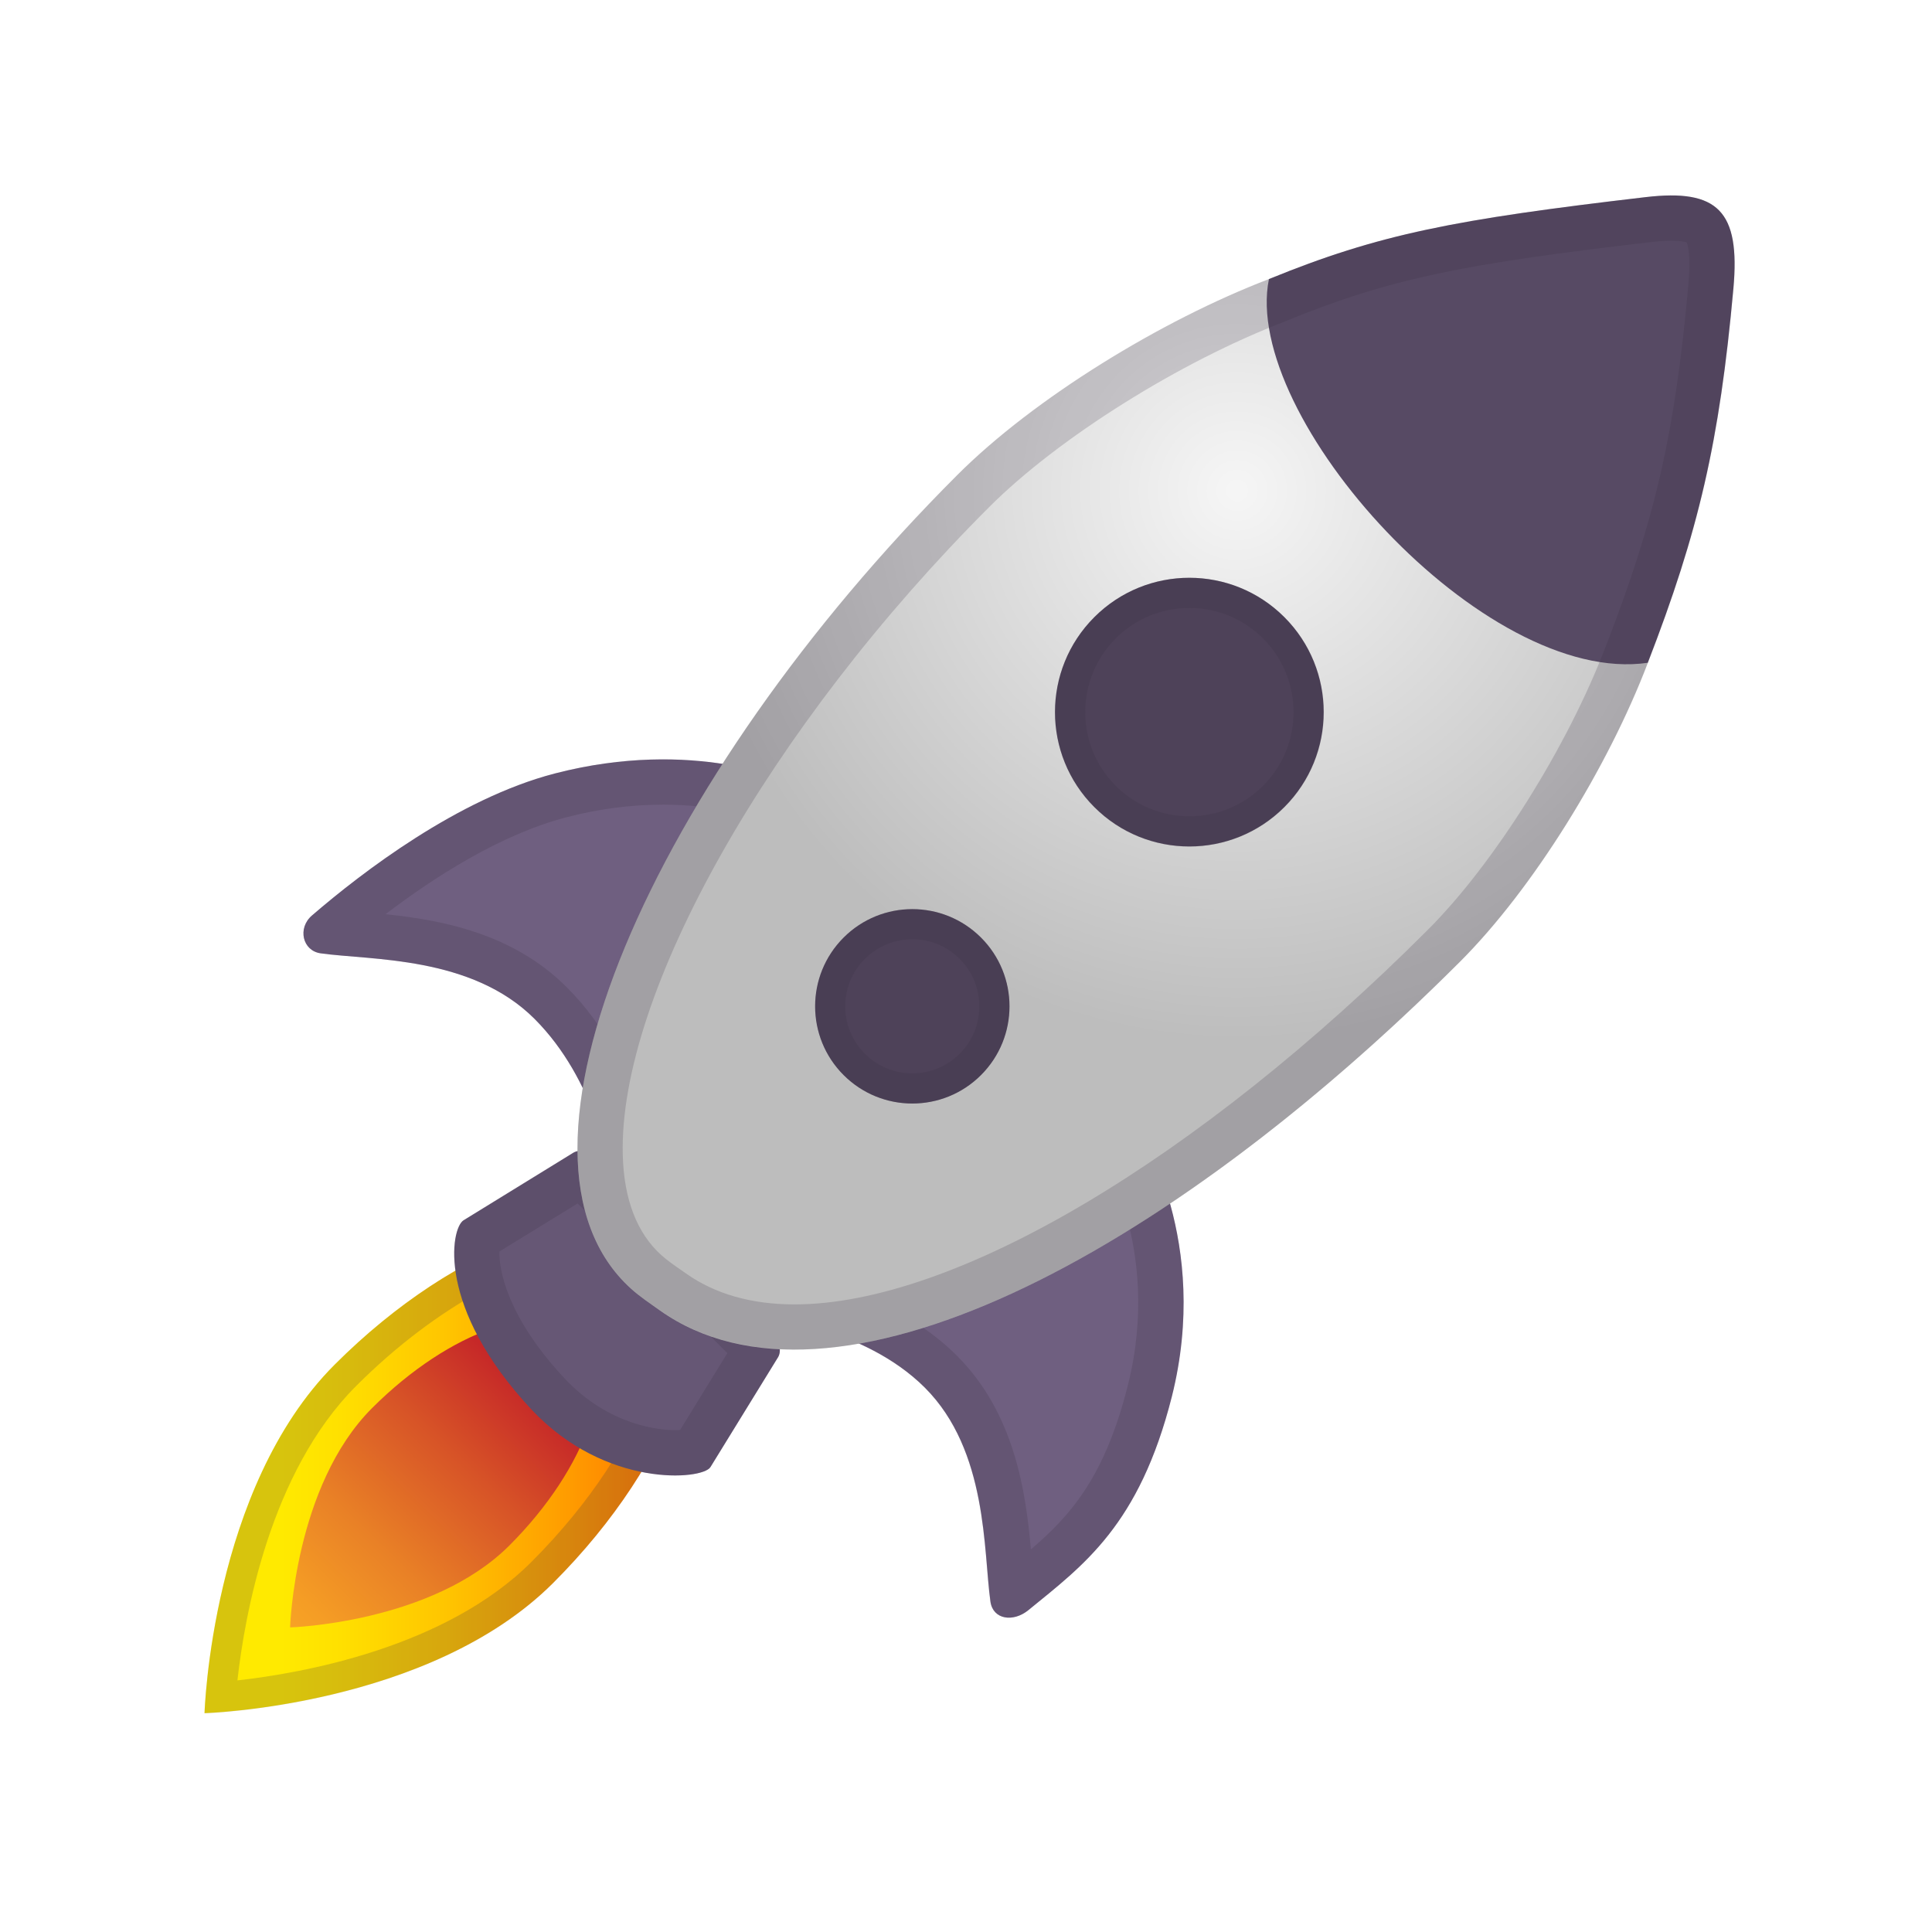
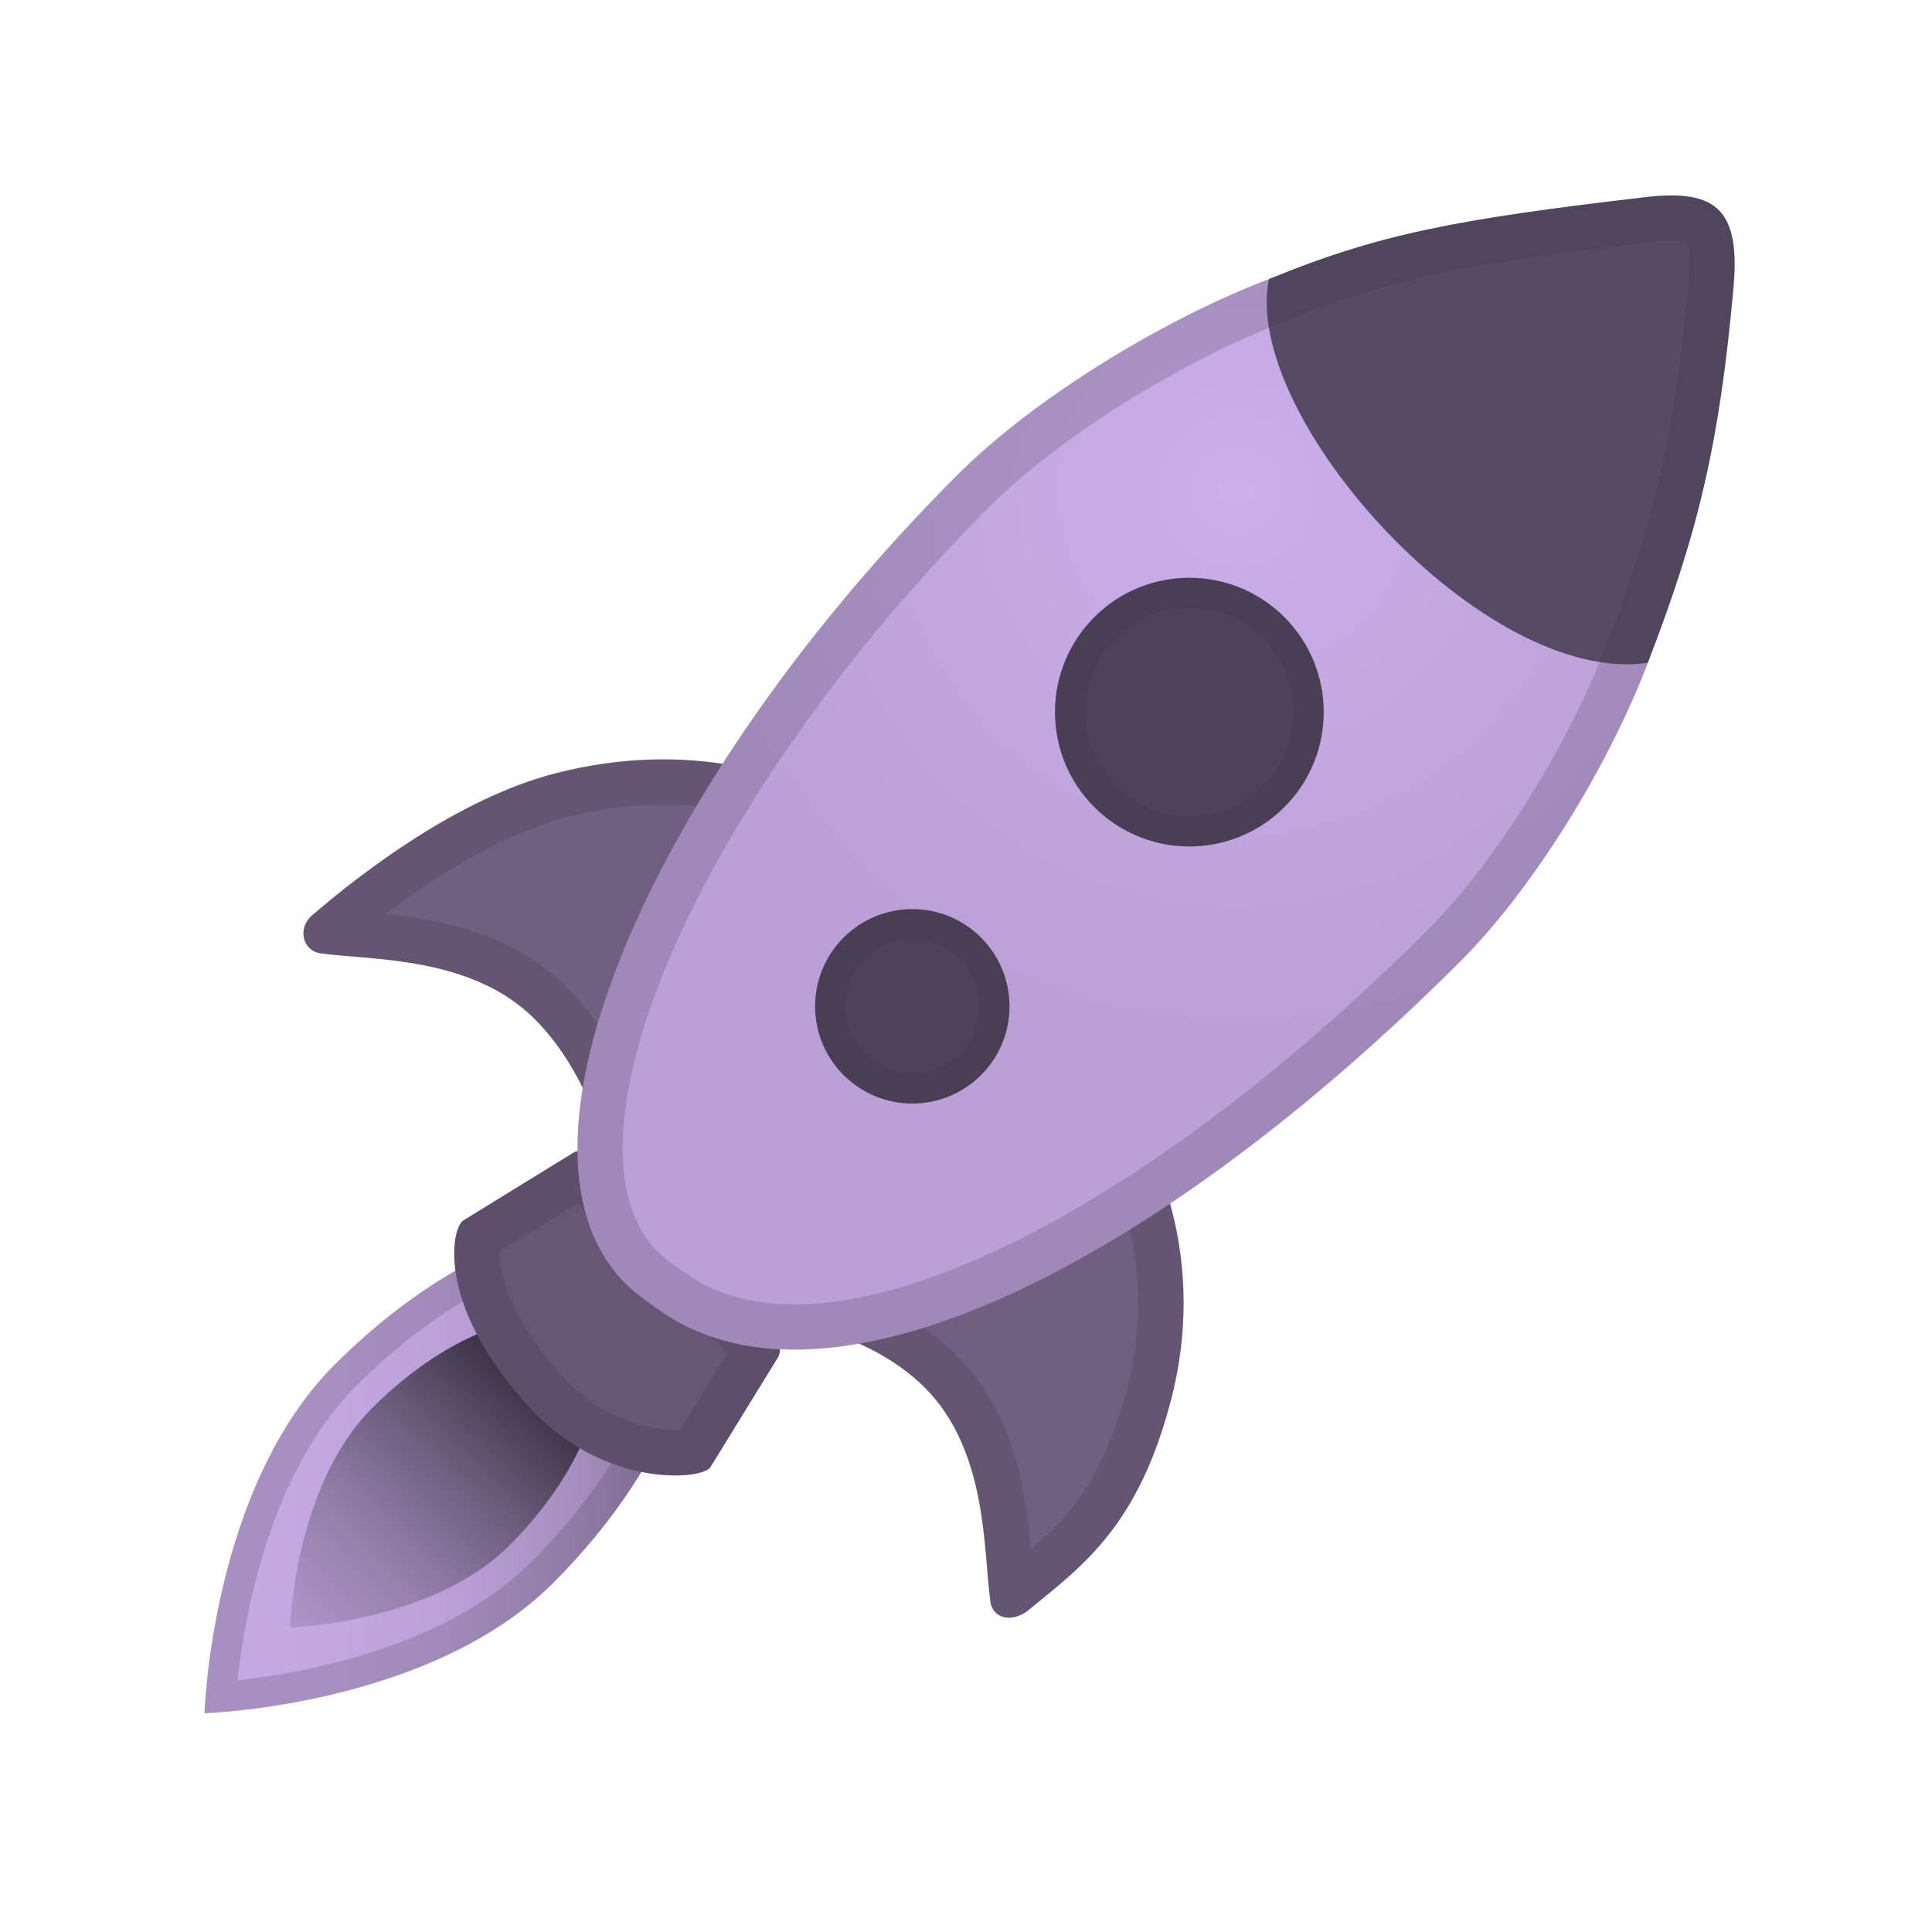
<svg xmlns="http://www.w3.org/2000/svg" viewBox="0 0 128 128">
  <linearGradient id="c" x1="82.576" x2="114.92" y1="97.328" y2="97.328" gradientTransform="matrix(-1 0 0 1 128.46 0)" gradientUnits="userSpaceOnUse">
-     <stop stop-color="#FF6D00" offset="0" />
-     <stop stop-color="#FF9B00" offset=".249" />
-     <stop stop-color="#FFC600" offset=".513" />
-     <stop stop-color="#FFE000" offset=".721" />
-     <stop stop-color="#FFEA00" offset=".844" />
+     <stop stop-color="#87739b" offset="0" />
+     <stop stop-color="#a78fc0" offset=".249" />
+     <stop stop-color="#bca1d9" offset=".513" />
+     <stop stop-color="#c2a6df" offset=".721" />
+     <stop stop-color="#c4a8e2" offset=".844" />
  </linearGradient>
  <path d="m22.17 90.41c-8.18 8.18-8.62 23.09-8.62 23.09s14.9-0.44 23.09-8.62 11.58-18.05 7.58-22.04c-4-4-13.87-0.61-22.05 7.57z" fill="url(#c)" />
  <g opacity=".2">
    <path d="m39.55 83.16c1.43 0 2.52 0.37 3.25 1.09 2.75 2.75 0.31 11.32-7.58 19.22-5.7 5.7-15.19 7.38-19.49 7.86 0.48-4.3 2.16-13.79 7.85-19.49 5.27-5.28 11.54-8.68 15.97-8.68m0-2c-4.81 0-11.53 3.4-17.38 9.26-8.18 8.18-8.62 23.09-8.62 23.09s14.9-0.44 23.09-8.62 11.58-18.05 7.58-22.04c-1.14-1.16-2.75-1.69-4.67-1.69z" fill="#372f3f" />
  </g>
  <linearGradient id="b" x1="93.545" x2="110.29" y1="91.956" y2="109.21" gradientTransform="matrix(-1 0 0 1 128.46 0)" gradientUnits="userSpaceOnUse">
-     <stop stop-color="#C62828" offset=".004" />
-     <stop stop-color="#D75327" offset=".271" />
-     <stop stop-color="#E98126" offset=".598" />
-     <stop stop-color="#F59D25" offset=".85" />
-     <stop stop-color="#F9A825" offset=".995" />
+     <stop stop-color="#3e3548" offset=".004" />
+     <stop stop-color="#695a79" offset=".271" />
+     <stop stop-color="#937ea9" offset=".598" />
+     <stop stop-color="#a890c2" offset=".85" />
+     <stop stop-color="#b198cc" offset=".995" />
  </linearGradient>
  <path d="m24.65 93.29c-5.15 5.15-5.43 14.53-5.43 14.53s9.38-0.28 14.53-5.43 7.29-11.37 4.77-13.88-8.71-0.38-13.87 4.78z" fill="url(#b)" />
  <path d="m35.21 93.38c4.9 5.23 11.33 4.68 11.86 3.82l4.48-7.28c0.27-0.44 0.02-1.14-0.17-1.32l-12.09-12.09c-0.19-0.19-0.86-0.41-1.3-0.14l-7.28 4.48c-0.85 0.53-1.81 5.78 4.5 12.53z" fill="#665775" />
  <path d="m68.13 106.68c-1 0.81-2.34 0.63-2.51-0.57-0.47-3.32-0.16-9.99-4.34-14.17-4.08-4.08-10.71-4.68-10.71-4.68l24.96-12.3s4.7 7.25 2.11 17.57c-2.16 8.53-5.85 11.16-9.51 14.15z" fill="#6f5f80" />
  <g opacity=".2">
    <path d="m74.12 78.99c0.18 0.49 0.37 1.05 0.54 1.67 0.68 2.48 1.25 6.43 0.06 11.13-1.51 6.02-3.77 8.6-6.42 10.86-0.34-3.82-1.08-9.02-4.91-12.84-1.4-1.4-3.04-2.46-4.65-3.25l15.38-7.57m1.4-4.03-24.96 12.3s6.64 0.61 10.71 4.68c4.18 4.18 3.87 10.85 4.34 14.17 0.1 0.71 0.62 1.07 1.23 1.07 0.42 0 0.88-0.17 1.28-0.5 3.66-2.99 7.35-5.62 9.5-14.15 2.61-10.33-2.1-17.57-2.1-17.57z" fill="#372f3f" />
  </g>
  <path d="m20.67 60.65c-0.98 0.84-0.63 2.34 0.57 2.51 3.32 0.47 9.99 0.16 14.17 4.34 4.08 4.08 4.93 9.86 4.93 9.86l12.06-25.53s-6.38-2.99-15.66-0.58c-6.4 1.67-12.75 6.54-16.07 9.4z" fill="#6f5f80" />
  <g opacity=".2">
    <path d="m43.94 53.31c1.67 0 3.11 0.18 4.25 0.4l-7.5 15.9c-0.8-1.43-1.83-2.9-3.16-4.22-3.55-3.55-8.27-4.44-11.99-4.82 3.23-2.46 7.62-5.28 11.94-6.41 2.16-0.57 4.33-0.85 6.46-0.85m0-3c-2.11 0-4.54 0.25-7.2 0.94-6.4 1.67-12.74 6.54-16.06 9.4-0.98 0.84-0.63 2.34 0.57 2.51 3.32 0.47 9.99 0.16 14.17 4.34 4.08 4.08 4.93 9.86 4.93 9.86l12.05-25.53s-3.24-1.52-8.46-1.52z" fill="#372f3f" />
  </g>
  <g opacity=".2">
    <path d="m38.27 79.73 9.92 9.92-3.13 5.09c-0.1 0.01-0.21 0.01-0.33 0.01-0.97 0-4.35-0.25-7.33-3.43-3.77-4.03-4.36-7.18-4.31-8.41l5.18-3.18m0.21-3.49c-0.17 0-0.34 0.04-0.49 0.12l-7.28 4.48c-0.86 0.53-1.82 5.78 4.49 12.53 3.21 3.43 7.08 4.38 9.52 4.38 1.28 0 2.16-0.26 2.34-0.56l4.48-7.28c0.27-0.44 0.02-1.14-0.17-1.32l-12.08-12.08c-0.12-0.12-0.46-0.27-0.81-0.27z" fill="#372f3f" />
  </g>
  <radialGradient id="a" cx="46.5" cy="32.5" r="36.473" gradientTransform="matrix(-1 0 0 1 128.46 0)" gradientUnits="userSpaceOnUse">
-     <stop stop-color="#F5F5F5" offset=".011" />
-     <stop stop-color="#BDBDBD" offset="1" />
+     <stop stop-color="#cbaeea" offset=".011" />
+     <stop stop-color="#baa0d6" offset="1" />
  </radialGradient>
  <path d="m84.07 18.49c4.05 1.86 9.51 5.06 14.72 10.27 1.84 1.84 3.41 3.72 4.77 5.56 2.63 3.55 4.43 6.94 5.61 9.59-2.63 6.91-7.59 14.95-12.44 19.8-19.81 19.81-41.69 31.12-53.01 23.11-0.66-0.47-1.31-0.9-1.9-1.43-9.71-8.73 1.41-33.72 21.61-53.92 5.07-5.07 13.52-10.25 20.64-12.98z" fill="url(#a)" />
  <ellipse transform="matrix(.7071 -.7071 .7071 .7071 -10.284 69.538)" cx="78.8" cy="47.18" rx="8.9" ry="8.9" fill="#4e4259" />
  <g opacity=".2">
    <path d="m78.8 40.28c1.84 0 3.58 0.72 4.88 2.02s2.02 3.04 2.02 4.88-0.72 3.58-2.02 4.88-3.04 2.02-4.88 2.02-3.58-0.72-4.88-2.02c-2.69-2.69-2.69-7.07 0-9.76 1.3-1.3 3.03-2.02 4.88-2.02m0-2c-2.28 0-4.56 0.87-6.3 2.61-3.48 3.48-3.48 9.11 0 12.59 1.74 1.74 4.02 2.61 6.3 2.61s4.56-0.87 6.3-2.61c3.48-3.48 3.48-9.11 0-12.59-1.74-1.74-4.02-2.61-6.3-2.61z" fill="#372f3f" />
  </g>
  <ellipse transform="matrix(.7071 -.7071 .7071 .7071 -29.436 62.267)" cx="60.44" cy="66.67" rx="6.44" ry="6.44" fill="#4e4259" />
  <path d="m84.07 18.49c-1.85 9.13 14.27 27.01 25.1 25.42 3.37-8.71 4.75-14.62 5.67-24.79 0.47-5.15-1.04-6.62-5.81-6.06-12.65 1.48-17.65 2.44-24.96 5.43z" fill="#574a64" />
  <g opacity=".2">
    <path d="m110.74 15.95c0.6 0 0.9 0.07 1.01 0.11 0.08 0.18 0.28 0.88 0.11 2.79-0.89 9.85-2.17 15.45-5.48 23.99-2.54 6.65-7.38 14.36-11.77 18.75-15.31 15.31-31.39 24.83-41.97 24.83-2.85 0-5.27-0.69-7.19-2.05l-0.33-0.23c-0.51-0.35-0.94-0.66-1.3-0.98-1.62-1.46-2.48-3.69-2.56-6.63-0.28-10.7 9.7-28.36 24.28-42.94 4.57-4.57 12.63-9.63 19.59-12.29l0.06-0.03c7.07-2.89 11.99-3.8 24.17-5.23 0.53-0.06 0.99-0.09 1.38-0.09m0-3c-0.52 0-1.08 0.04-1.71 0.11-12.65 1.48-17.65 2.44-24.96 5.43-7.12 2.72-15.57 7.9-20.64 12.97-20.2 20.2-31.32 45.19-21.61 53.92 0.58 0.52 1.23 0.96 1.9 1.43 2.5 1.77 5.52 2.6 8.92 2.6 11.98 0 28.66-10.27 44.1-25.7 4.85-4.85 9.81-12.89 12.44-19.8 3.37-8.71 4.75-14.62 5.67-24.79 0.39-4.47-0.69-6.17-4.11-6.17z" fill="#372f3f" />
  </g>
  <g opacity=".2">
    <path d="m60.44 62.23c1.19 0 2.3 0.46 3.14 1.3s1.3 1.95 1.3 3.14-0.46 2.3-1.3 3.14-1.95 1.3-3.14 1.3-2.3-0.46-3.14-1.3-1.3-1.95-1.3-3.14 0.46-2.3 1.3-3.14c0.85-0.84 1.96-1.3 3.14-1.3m0-2c-1.65 0-3.29 0.63-4.55 1.89-2.51 2.51-2.51 6.59 0 9.1 1.26 1.26 2.9 1.89 4.55 1.89s3.29-0.63 4.55-1.89c2.51-2.51 2.51-6.59 0-9.1-1.25-1.26-2.9-1.89-4.55-1.89z" fill="#372f3f" />
  </g>
</svg>
